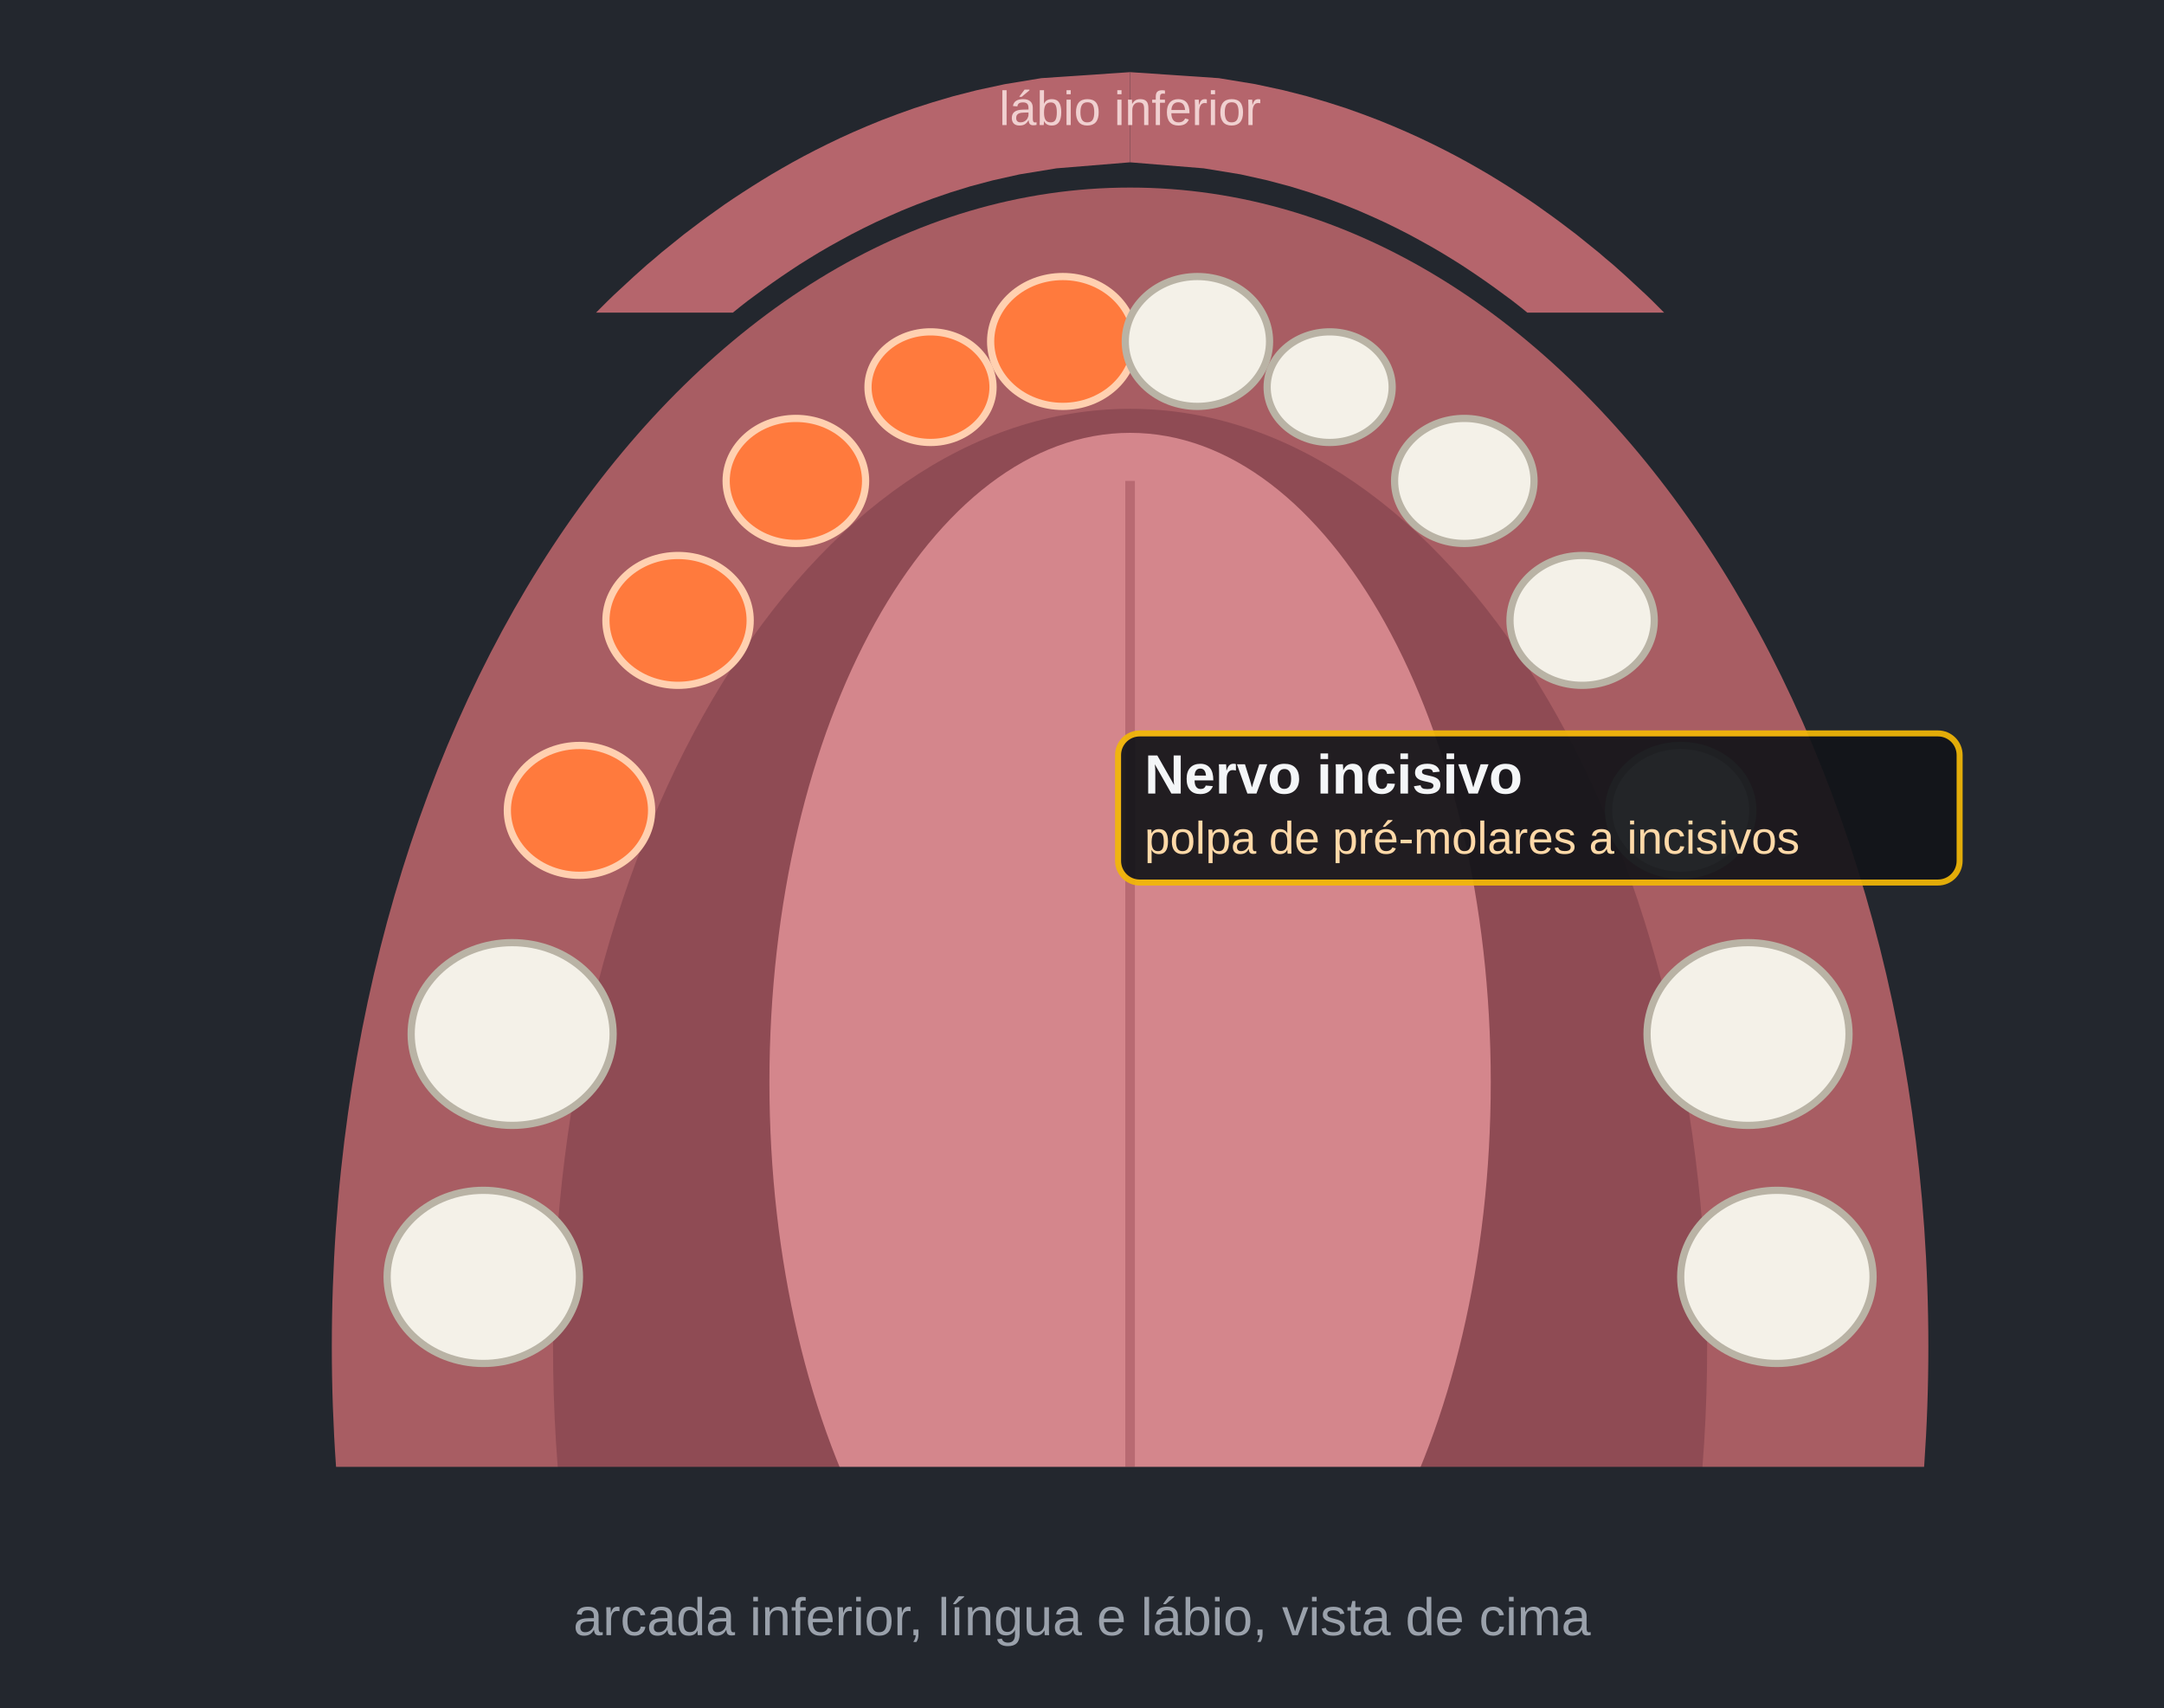
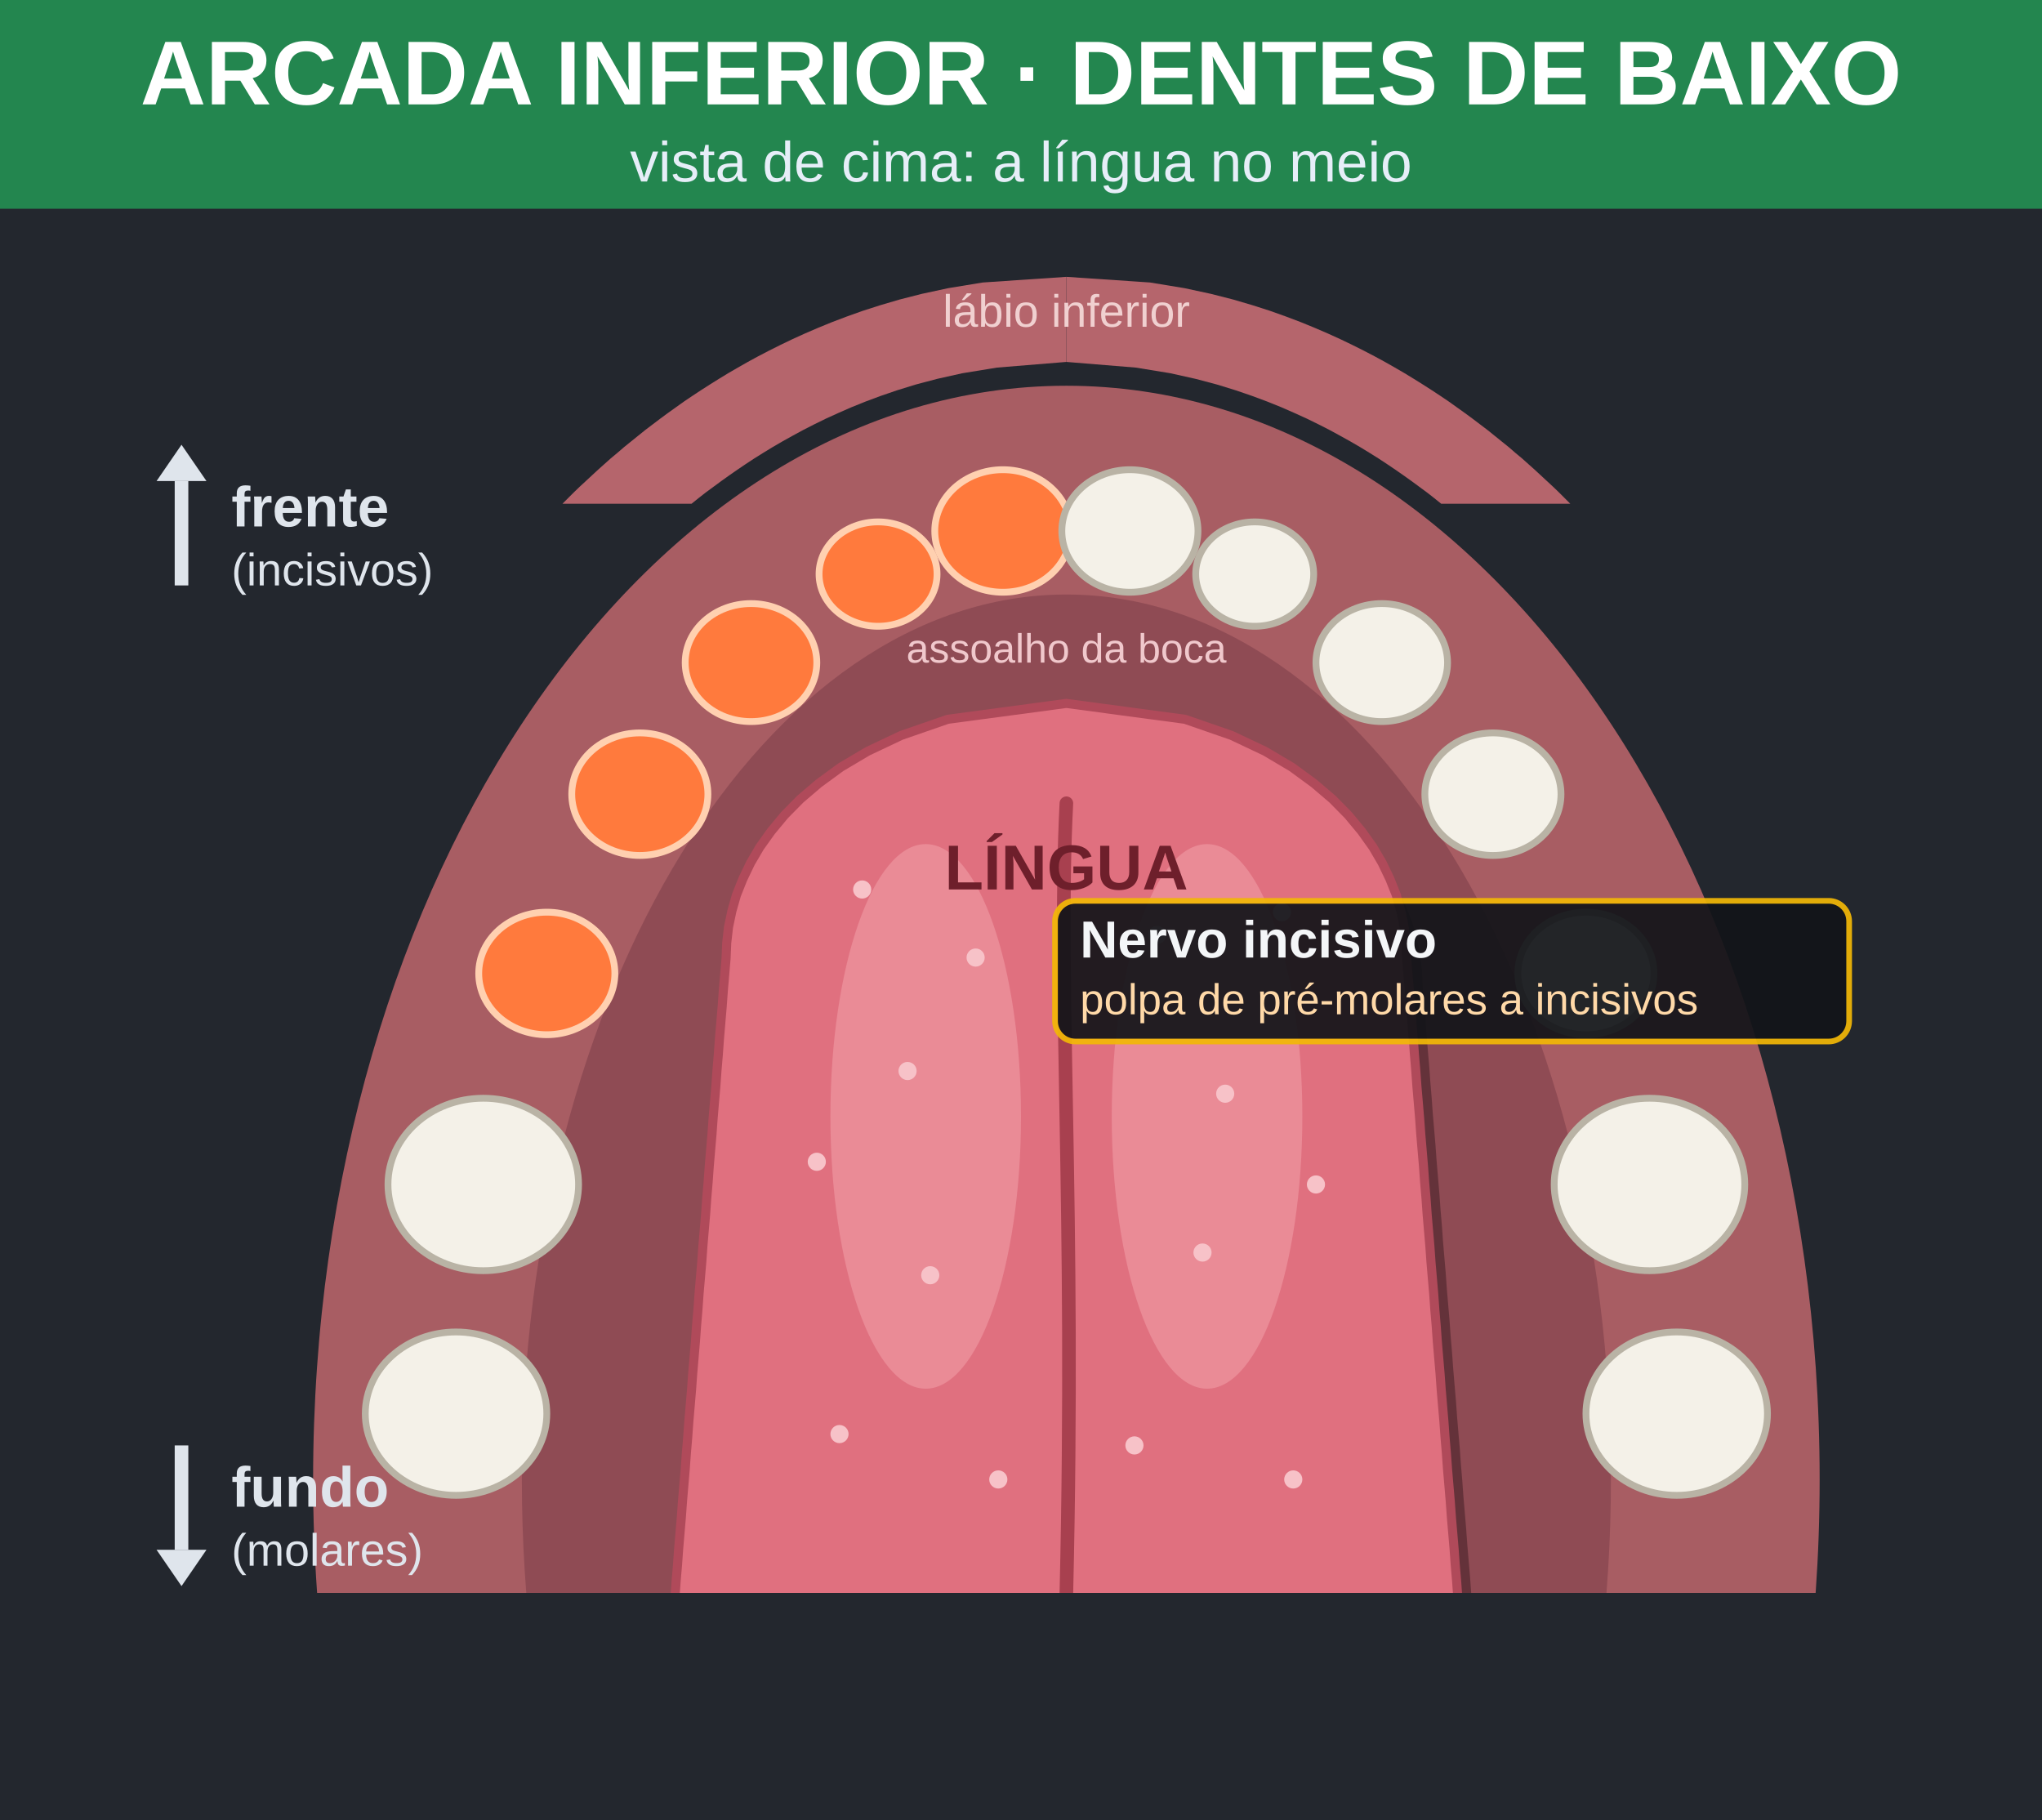
- <svg xmlns="http://www.w3.org/2000/svg" viewBox="0 0 900 710" width="900" height="710" role="img">
-   <rect width="900" height="710" fill="#23272e" />
-   <path d="M470.0 30.0 L433.1 32.5 L417.9 35.0 L406.3 37.5 L396.5 40.0 L388.0 42.5 L380.2 45.0 L373.2 47.5 L366.6 50.0 L360.5 52.5 L354.7 55.0 L349.2 57.5 L344.0 60.0 L339.0 62.5 L334.2 65.0 L329.6 67.5 L325.2 70.0 L320.9 72.5 L316.8 75.0 L312.8 77.5 L308.9 80.0 L305.1 82.5 L301.4 85.0 L297.9 87.5 L294.4 90.0 L291.0 92.5 L287.7 95.0 L284.4 97.5 L281.3 100.0 L278.2 102.5 L275.1 105.0 L272.2 107.5 L269.2 110.0 L266.4 112.5 L263.6 115.0 L260.9 117.5 L258.2 120.0 L255.5 122.5 L252.9 125.0 L250.4 127.5 L247.9 130.0 L304.8 130.0 L307.9 127.5 L311.1 125.0 L314.5 122.5 L317.9 120.0 L321.4 117.5 L325.0 115.0 L328.7 112.5 L332.5 110.0 L336.5 107.5 L340.6 105.0 L344.9 102.5 L349.4 100.0 L354.0 97.5 L358.9 95.0 L364.0 92.5 L369.5 90.0 L375.2 87.5 L381.4 85.0 L388.1 82.5 L395.4 80.0 L403.5 77.5 L412.9 75.0 L424.1 72.5 L439.4 70.0 L470.0 67.5 L470.0 65.0 L470.0 62.5 L470.0 60.0 L470.0 57.5 L470.0 55.0 L470.0 52.5 L470.0 50.0 L470.0 47.5 L470.0 45.0 L470.0 42.5 L470.0 40.0 L470.0 37.5 L470.0 35.0 L470.0 32.5 L470.0 30.0 Z" fill="#b5656c" />
-   <path d="M470.0 30.0 L433.1 32.5 L417.9 35.0 L406.3 37.5 L396.5 40.0 L388.0 42.5 L380.2 45.0 L373.2 47.5 L366.6 50.0 L360.5 52.5 L354.7 55.0 L349.2 57.5 L344.0 60.0 L339.0 62.5 L334.2 65.0 L329.6 67.5 L325.2 70.0 L320.9 72.5 L316.8 75.0 L312.8 77.5 L308.9 80.0 L305.1 82.5 L301.4 85.0 L297.9 87.5 L294.4 90.0 L291.0 92.5 L287.7 95.0 L284.4 97.5 L281.3 100.0 L278.2 102.5 L275.1 105.0 L272.2 107.5 L269.2 110.0 L266.4 112.5 L263.6 115.0 L260.9 117.5 L258.2 120.0 L255.5 122.5 L252.9 125.0 L250.4 127.5 L247.9 130.0 L304.8 130.0 L307.9 127.5 L311.1 125.0 L314.5 122.5 L317.9 120.0 L321.4 117.5 L325.0 115.0 L328.7 112.5 L332.5 110.0 L336.5 107.5 L340.6 105.0 L344.9 102.5 L349.4 100.0 L354.0 97.5 L358.9 95.0 L364.0 92.5 L369.5 90.0 L375.2 87.5 L381.4 85.0 L388.1 82.5 L395.4 80.0 L403.5 77.5 L412.9 75.0 L424.1 72.5 L439.4 70.0 L470.0 67.5 L470.0 65.0 L470.0 62.5 L470.0 60.0 L470.0 57.5 L470.0 55.0 L470.0 52.5 L470.0 50.0 L470.0 47.5 L470.0 45.0 L470.0 42.5 L470.0 40.0 L470.0 37.5 L470.0 35.0 L470.0 32.5 L470.0 30.0 Z" fill="#b5656c" transform="translate(940 0) scale(-1 1)" />
-   <text x="470" y="52" text-anchor="middle" font-size="20" font-weight="400" font-family="Arial,Helvetica,sans-serif" fill="#f0d0d0">lábio inferior</text>
-   <ellipse cx="470" cy="560" rx="332" ry="482" fill="#a85d63" />
-   <ellipse cx="470" cy="560" rx="240" ry="390" fill="#8f4b54" />
-   <ellipse cx="470" cy="450" rx="150" ry="270" fill="#d4868c" />
-   <path d="M470 200 L470 610" stroke="#b86a72" stroke-width="4" />
-   <rect x="0" y="610" width="900" height="200" fill="#23272e" />
-   <ellipse cx="442" cy="142" rx="30" ry="27" fill="#ff7a3d" stroke="#ffd0b0" stroke-width="3" />
-   <ellipse cx="498" cy="142" rx="30" ry="27" fill="#f4f1e8" stroke="#b9b3a5" stroke-width="3" />
-   <ellipse cx="387" cy="161" rx="26" ry="23" fill="#ff7a3d" stroke="#ffd0b0" stroke-width="3" />
-   <ellipse cx="553" cy="161" rx="26" ry="23" fill="#f4f1e8" stroke="#b9b3a5" stroke-width="3" />
-   <ellipse cx="331" cy="200" rx="29" ry="26" fill="#ff7a3d" stroke="#ffd0b0" stroke-width="3" />
-   <ellipse cx="609" cy="200" rx="29" ry="26" fill="#f4f1e8" stroke="#b9b3a5" stroke-width="3" />
-   <ellipse cx="282" cy="258" rx="30" ry="27" fill="#ff7a3d" stroke="#ffd0b0" stroke-width="3" />
-   <ellipse cx="658" cy="258" rx="30" ry="27" fill="#f4f1e8" stroke="#b9b3a5" stroke-width="3" />
-   <ellipse cx="241" cy="337" rx="30" ry="27" fill="#ff7a3d" stroke="#ffd0b0" stroke-width="3" />
-   <ellipse cx="699" cy="337" rx="30" ry="27" fill="#f4f1e8" stroke="#b9b3a5" stroke-width="3" />
-   <ellipse cx="213" cy="430" rx="42" ry="38" fill="#f4f1e8" stroke="#b9b3a5" stroke-width="3" />
-   <ellipse cx="727" cy="430" rx="42" ry="38" fill="#f4f1e8" stroke="#b9b3a5" stroke-width="3" />
-   <ellipse cx="201" cy="531" rx="40" ry="36" fill="#f4f1e8" stroke="#b9b3a5" stroke-width="3" />
-   <ellipse cx="739" cy="531" rx="40" ry="36" fill="#f4f1e8" stroke="#b9b3a5" stroke-width="3" />
-   <text x="450" y="680" text-anchor="middle" font-size="22" font-weight="400" font-family="Arial,Helvetica,sans-serif" fill="#9aa1ab">arcada inferior, língua e lábio, vista de cima</text>
-   <rect x="465" y="305" width="350" height="62" rx="9" fill="#111418" opacity="0.92" stroke="#f2b705" stroke-width="2.5" />
-   <text x="476" y="330" text-anchor="start" font-size="23" font-weight="700" font-family="Arial,Helvetica,sans-serif" fill="#f4f6f8">Nervo incisivo</text>
-   <text x="476" y="355" text-anchor="start" font-size="19" font-weight="400" font-family="Arial,Helvetica,sans-serif" fill="#ffd9a8">polpa de pré-molares a incisivos</text>
+ <svg xmlns="http://www.w3.org/2000/svg" viewBox="0 0 900 802" width="900" height="802" role="img">
+   <rect width="900" height="802" fill="#23272e" />
+   <rect width="900" height="92" fill="#23864f" />
+   <text x="450.0" y="46" text-anchor="middle" font-size="40" font-weight="700" font-family="Arial,Helvetica,sans-serif" fill="#ffffff">ARCADA INFERIOR · DENTES DE BAIXO</text>
+   <text x="450.0" y="80" text-anchor="middle" font-size="25" font-weight="400" font-family="Arial,Helvetica,sans-serif" fill="#e6eef8">vista de cima: a língua no meio</text>
+   <g transform="translate(0 92)">
+     <path d="M470.0 30.0 L433.1 32.5 L417.9 35.0 L406.3 37.5 L396.5 40.0 L388.0 42.5 L380.2 45.0 L373.2 47.5 L366.6 50.0 L360.5 52.5 L354.7 55.0 L349.2 57.5 L344.0 60.0 L339.0 62.5 L334.2 65.0 L329.6 67.5 L325.2 70.0 L320.9 72.5 L316.8 75.0 L312.8 77.5 L308.9 80.0 L305.1 82.5 L301.4 85.0 L297.9 87.5 L294.4 90.0 L291.0 92.5 L287.7 95.0 L284.4 97.5 L281.3 100.0 L278.2 102.5 L275.1 105.0 L272.2 107.5 L269.2 110.0 L266.4 112.5 L263.6 115.0 L260.9 117.5 L258.2 120.0 L255.5 122.5 L252.9 125.0 L250.4 127.5 L247.9 130.0 L304.8 130.0 L307.9 127.5 L311.1 125.0 L314.5 122.5 L317.9 120.0 L321.4 117.5 L325.0 115.0 L328.7 112.5 L332.5 110.0 L336.5 107.5 L340.6 105.0 L344.9 102.5 L349.4 100.0 L354.0 97.5 L358.9 95.0 L364.0 92.5 L369.5 90.0 L375.2 87.5 L381.4 85.0 L388.1 82.5 L395.4 80.0 L403.5 77.5 L412.9 75.0 L424.1 72.5 L439.4 70.0 L470.0 67.5 L470.0 65.0 L470.0 62.5 L470.0 60.0 L470.0 57.5 L470.0 55.0 L470.0 52.5 L470.0 50.0 L470.0 47.5 L470.0 45.0 L470.0 42.5 L470.0 40.0 L470.0 37.5 L470.0 35.0 L470.0 32.5 L470.0 30.0 Z" fill="#b5656c" />
+     <path d="M470.0 30.0 L433.1 32.5 L417.9 35.0 L406.3 37.5 L396.5 40.0 L388.0 42.5 L380.2 45.0 L373.2 47.5 L366.6 50.0 L360.5 52.5 L354.7 55.0 L349.2 57.5 L344.0 60.0 L339.0 62.5 L334.2 65.0 L329.6 67.5 L325.2 70.0 L320.9 72.5 L316.8 75.0 L312.8 77.5 L308.9 80.0 L305.1 82.5 L301.4 85.0 L297.9 87.5 L294.4 90.0 L291.0 92.5 L287.7 95.0 L284.4 97.5 L281.3 100.0 L278.2 102.5 L275.1 105.0 L272.2 107.5 L269.2 110.0 L266.4 112.5 L263.6 115.0 L260.9 117.5 L258.2 120.0 L255.5 122.5 L252.9 125.0 L250.4 127.5 L247.9 130.0 L304.8 130.0 L307.9 127.5 L311.1 125.0 L314.5 122.5 L317.9 120.0 L321.4 117.5 L325.0 115.0 L328.7 112.5 L332.5 110.0 L336.5 107.5 L340.6 105.0 L344.9 102.5 L349.4 100.0 L354.0 97.5 L358.9 95.0 L364.0 92.5 L369.5 90.0 L375.2 87.5 L381.4 85.0 L388.1 82.5 L395.4 80.0 L403.5 77.5 L412.9 75.0 L424.1 72.5 L439.4 70.0 L470.0 67.5 L470.0 65.0 L470.0 62.5 L470.0 60.0 L470.0 57.5 L470.0 55.0 L470.0 52.5 L470.0 50.0 L470.0 47.5 L470.0 45.0 L470.0 42.5 L470.0 40.0 L470.0 37.5 L470.0 35.0 L470.0 32.5 L470.0 30.0 Z" fill="#b5656c" transform="translate(940 0) scale(-1 1)" />
+     <text x="470" y="52" text-anchor="middle" font-size="20" font-weight="400" font-family="Arial,Helvetica,sans-serif" fill="#f0d0d0">lábio inferior</text>
+     <ellipse cx="470" cy="560" rx="332" ry="482" fill="#a85d63" />
+     <ellipse cx="470" cy="560" rx="240" ry="390" fill="#8f4b54" />
+     <text x="470" y="200" text-anchor="middle" font-size="18" font-weight="400" font-family="Arial,Helvetica,sans-serif" fill="#f0c8cc">assoalho da boca</text>
+     <path d="M470.0 218.0 L417.7 225.0 L397.2 232.1 L382.4 239.1 L370.6 246.1 L360.9 253.2 L352.7 260.2 L345.8 267.2 L339.9 274.3 L334.9 281.3 L330.8 288.3 L327.4 295.4 L324.6 302.4 L322.6 309.4 L321.1 316.5 L320.3 323.5 L320.0 330.5 L319.4 337.6 L318.8 344.6 L318.3 351.6 L317.7 358.7 L317.1 365.7 L316.6 372.7 L316.0 379.8 L315.5 386.8 L314.9 393.8 L314.3 400.9 L313.8 407.9 L313.2 414.9 L312.6 422.0 L312.1 429.0 L311.5 436.0 L311.0 443.1 L310.4 450.1 L309.8 457.1 L309.3 464.2 L308.7 471.2 L308.1 478.2 L307.6 485.3 L307.0 492.3 L306.5 499.3 L305.9 506.4 L305.3 513.4 L304.8 520.4 L304.2 527.5 L303.6 534.5 L303.1 541.5 L302.5 548.6 L302.0 555.6 L301.4 562.6 L300.8 569.7 L300.3 576.7 L299.7 583.7 L299.1 590.8 L298.6 597.8 L298.0 604.8 L297.5 611.9 L296.9 618.9 L296.3 625.9 L295.8 633.0 L295.2 640.0 L644.8 640.0 L644.2 633.0 L643.7 625.9 L643.1 618.9 L642.5 611.9 L642.0 604.8 L641.4 597.8 L640.9 590.8 L640.3 583.7 L639.7 576.7 L639.2 569.7 L638.6 562.6 L638.0 555.6 L637.5 548.6 L636.9 541.5 L636.4 534.5 L635.8 527.5 L635.2 520.4 L634.7 513.4 L634.1 506.4 L633.5 499.3 L633.0 492.3 L632.4 485.3 L631.9 478.2 L631.3 471.2 L630.7 464.2 L630.2 457.1 L629.6 450.1 L629.0 443.1 L628.5 436.0 L627.9 429.0 L627.4 422.0 L626.8 414.9 L626.2 407.9 L625.7 400.9 L625.1 393.8 L624.5 386.8 L624.0 379.8 L623.4 372.7 L622.9 365.7 L622.3 358.7 L621.7 351.6 L621.2 344.6 L620.6 337.6 L620.0 330.5 L619.7 323.5 L618.9 316.5 L617.4 309.4 L615.4 302.4 L612.6 295.4 L609.2 288.3 L605.1 281.3 L600.1 274.3 L594.2 267.2 L587.3 260.2 L579.1 253.2 L569.4 246.1 L557.6 239.1 L542.8 232.1 L522.3 225.0 L470.0 218.0 Z" fill="#3a1a20" fill-opacity="0.5" transform="translate(7 12)" />
+     <path d="M470.0 218.0 L417.7 225.0 L397.2 232.1 L382.4 239.1 L370.6 246.1 L360.9 253.2 L352.7 260.2 L345.8 267.2 L339.9 274.3 L334.9 281.3 L330.8 288.3 L327.4 295.4 L324.6 302.4 L322.6 309.4 L321.1 316.5 L320.3 323.5 L320.0 330.5 L319.4 337.6 L318.8 344.6 L318.3 351.6 L317.7 358.7 L317.1 365.7 L316.6 372.7 L316.0 379.8 L315.5 386.8 L314.9 393.8 L314.3 400.9 L313.8 407.9 L313.2 414.9 L312.6 422.0 L312.1 429.0 L311.5 436.0 L311.0 443.1 L310.4 450.1 L309.8 457.1 L309.3 464.2 L308.7 471.2 L308.1 478.2 L307.6 485.3 L307.0 492.3 L306.5 499.3 L305.9 506.4 L305.3 513.4 L304.8 520.4 L304.2 527.5 L303.6 534.5 L303.1 541.5 L302.5 548.6 L302.0 555.6 L301.4 562.6 L300.8 569.7 L300.3 576.7 L299.7 583.7 L299.1 590.8 L298.6 597.8 L298.0 604.8 L297.5 611.9 L296.9 618.9 L296.3 625.9 L295.8 633.0 L295.2 640.0 L644.8 640.0 L644.2 633.0 L643.7 625.9 L643.1 618.9 L642.5 611.9 L642.0 604.8 L641.4 597.8 L640.9 590.8 L640.3 583.7 L639.7 576.7 L639.2 569.7 L638.6 562.6 L638.0 555.6 L637.5 548.6 L636.9 541.5 L636.4 534.5 L635.8 527.5 L635.2 520.4 L634.7 513.4 L634.1 506.4 L633.5 499.3 L633.0 492.3 L632.4 485.3 L631.9 478.2 L631.3 471.2 L630.7 464.2 L630.2 457.1 L629.6 450.1 L629.0 443.1 L628.5 436.0 L627.9 429.0 L627.4 422.0 L626.8 414.9 L626.2 407.9 L625.7 400.9 L625.1 393.8 L624.5 386.8 L624.0 379.8 L623.4 372.7 L622.9 365.7 L622.3 358.7 L621.7 351.6 L621.2 344.6 L620.6 337.6 L620.0 330.5 L619.7 323.5 L618.9 316.5 L617.4 309.4 L615.4 302.4 L612.6 295.4 L609.2 288.3 L605.1 281.3 L600.1 274.3 L594.2 267.2 L587.3 260.2 L579.1 253.2 L569.4 246.1 L557.6 239.1 L542.8 232.1 L522.3 225.0 L470.0 218.0 Z" fill="#e0707f" stroke="#b04a5a" stroke-width="4" />
+     <ellipse cx="408" cy="400" rx="42" ry="120" fill="#f2a0aa" fill-opacity="0.55" />
+     <ellipse cx="532" cy="400" rx="42" ry="120" fill="#f2a0aa" fill-opacity="0.55" />
+     <circle cx="380" cy="300" r="4" fill="#f7c2c8" />
+     <circle cx="430" cy="330" r="4" fill="#f7c2c8" />
+     <circle cx="510" cy="320" r="4" fill="#f7c2c8" />
+     <circle cx="565" cy="310" r="4" fill="#f7c2c8" />
+     <circle cx="360" cy="420" r="4" fill="#f7c2c8" />
+     <circle cx="410" cy="470" r="4" fill="#f7c2c8" />
+     <circle cx="530" cy="460" r="4" fill="#f7c2c8" />
+     <circle cx="580" cy="430" r="4" fill="#f7c2c8" />
+     <circle cx="370" cy="540" r="4" fill="#f7c2c8" />
+     <circle cx="440" cy="560" r="4" fill="#f7c2c8" />
+     <circle cx="500" cy="545" r="4" fill="#f7c2c8" />
+     <circle cx="570" cy="560" r="4" fill="#f7c2c8" />
+     <circle cx="400" cy="380" r="4" fill="#f7c2c8" />
+     <circle cx="540" cy="390" r="4" fill="#f7c2c8" />
+     <path d="M470 262 C466 340 474 440 470 610" stroke="#a8404f" stroke-width="6" fill="none" stroke-linecap="round" />
+     <text x="470" y="300" text-anchor="middle" font-size="28" font-weight="700" font-family="Arial,Helvetica,sans-serif" fill="#6e1f2b">LÍNGUA</text>
+     <rect x="0" y="610" width="900" height="200" fill="#23272e" />
+     <ellipse cx="442" cy="142" rx="30" ry="27" fill="#ff7a3d" stroke="#ffd0b0" stroke-width="3" />
+     <ellipse cx="498" cy="142" rx="30" ry="27" fill="#f4f1e8" stroke="#b9b3a5" stroke-width="3" />
+     <ellipse cx="387" cy="161" rx="26" ry="23" fill="#ff7a3d" stroke="#ffd0b0" stroke-width="3" />
+     <ellipse cx="553" cy="161" rx="26" ry="23" fill="#f4f1e8" stroke="#b9b3a5" stroke-width="3" />
+     <ellipse cx="331" cy="200" rx="29" ry="26" fill="#ff7a3d" stroke="#ffd0b0" stroke-width="3" />
+     <ellipse cx="609" cy="200" rx="29" ry="26" fill="#f4f1e8" stroke="#b9b3a5" stroke-width="3" />
+     <ellipse cx="282" cy="258" rx="30" ry="27" fill="#ff7a3d" stroke="#ffd0b0" stroke-width="3" />
+     <ellipse cx="658" cy="258" rx="30" ry="27" fill="#f4f1e8" stroke="#b9b3a5" stroke-width="3" />
+     <ellipse cx="241" cy="337" rx="30" ry="27" fill="#ff7a3d" stroke="#ffd0b0" stroke-width="3" />
+     <ellipse cx="699" cy="337" rx="30" ry="27" fill="#f4f1e8" stroke="#b9b3a5" stroke-width="3" />
+     <ellipse cx="213" cy="430" rx="42" ry="38" fill="#f4f1e8" stroke="#b9b3a5" stroke-width="3" />
+     <ellipse cx="727" cy="430" rx="42" ry="38" fill="#f4f1e8" stroke="#b9b3a5" stroke-width="3" />
+     <ellipse cx="201" cy="531" rx="40" ry="36" fill="#f4f1e8" stroke="#b9b3a5" stroke-width="3" />
+     <ellipse cx="739" cy="531" rx="40" ry="36" fill="#f4f1e8" stroke="#b9b3a5" stroke-width="3" />
+     <path d="M80 166 L80 120" stroke="#dfe5ec" stroke-width="6" />
+     <polygon points="80,104 91,120 69,120" fill="#dfe5ec" />
+     <text x="102" y="152.0" text-anchor="start" font-size="25" font-weight="700" font-family="Arial,Helvetica,sans-serif" fill="#dfe5ec" />
+     <text x="102" y="140" text-anchor="start" font-size="25" font-weight="700" font-family="Arial,Helvetica,sans-serif" fill="#dfe5ec">frente</text>
+     <text x="102" y="166" text-anchor="start" font-size="20" font-weight="400" font-family="Arial,Helvetica,sans-serif" fill="#dfe5ec">(incisivos)</text>
+     <path d="M80 545 L80 591" stroke="#dfe5ec" stroke-width="6" />
+     <polygon points="80,607 69,591 91,591" fill="#dfe5ec" />
+     <text x="102" y="577.0" text-anchor="start" font-size="25" font-weight="700" font-family="Arial,Helvetica,sans-serif" fill="#dfe5ec" />
+     <text x="102" y="572" text-anchor="start" font-size="25" font-weight="700" font-family="Arial,Helvetica,sans-serif" fill="#dfe5ec">fundo</text>
+     <text x="102" y="598" text-anchor="start" font-size="20" font-weight="400" font-family="Arial,Helvetica,sans-serif" fill="#dfe5ec">(molares)</text>
+     <rect x="465" y="305" width="350" height="62" rx="9" fill="#111418" opacity="0.92" stroke="#f2b705" stroke-width="2.5" />
+     <text x="476" y="330" text-anchor="start" font-size="23" font-weight="700" font-family="Arial,Helvetica,sans-serif" fill="#f4f6f8">Nervo incisivo</text>
+     <text x="476" y="355" text-anchor="start" font-size="19" font-weight="400" font-family="Arial,Helvetica,sans-serif" fill="#ffd9a8">polpa de pré-molares a incisivos</text>
+   </g>
</svg>
